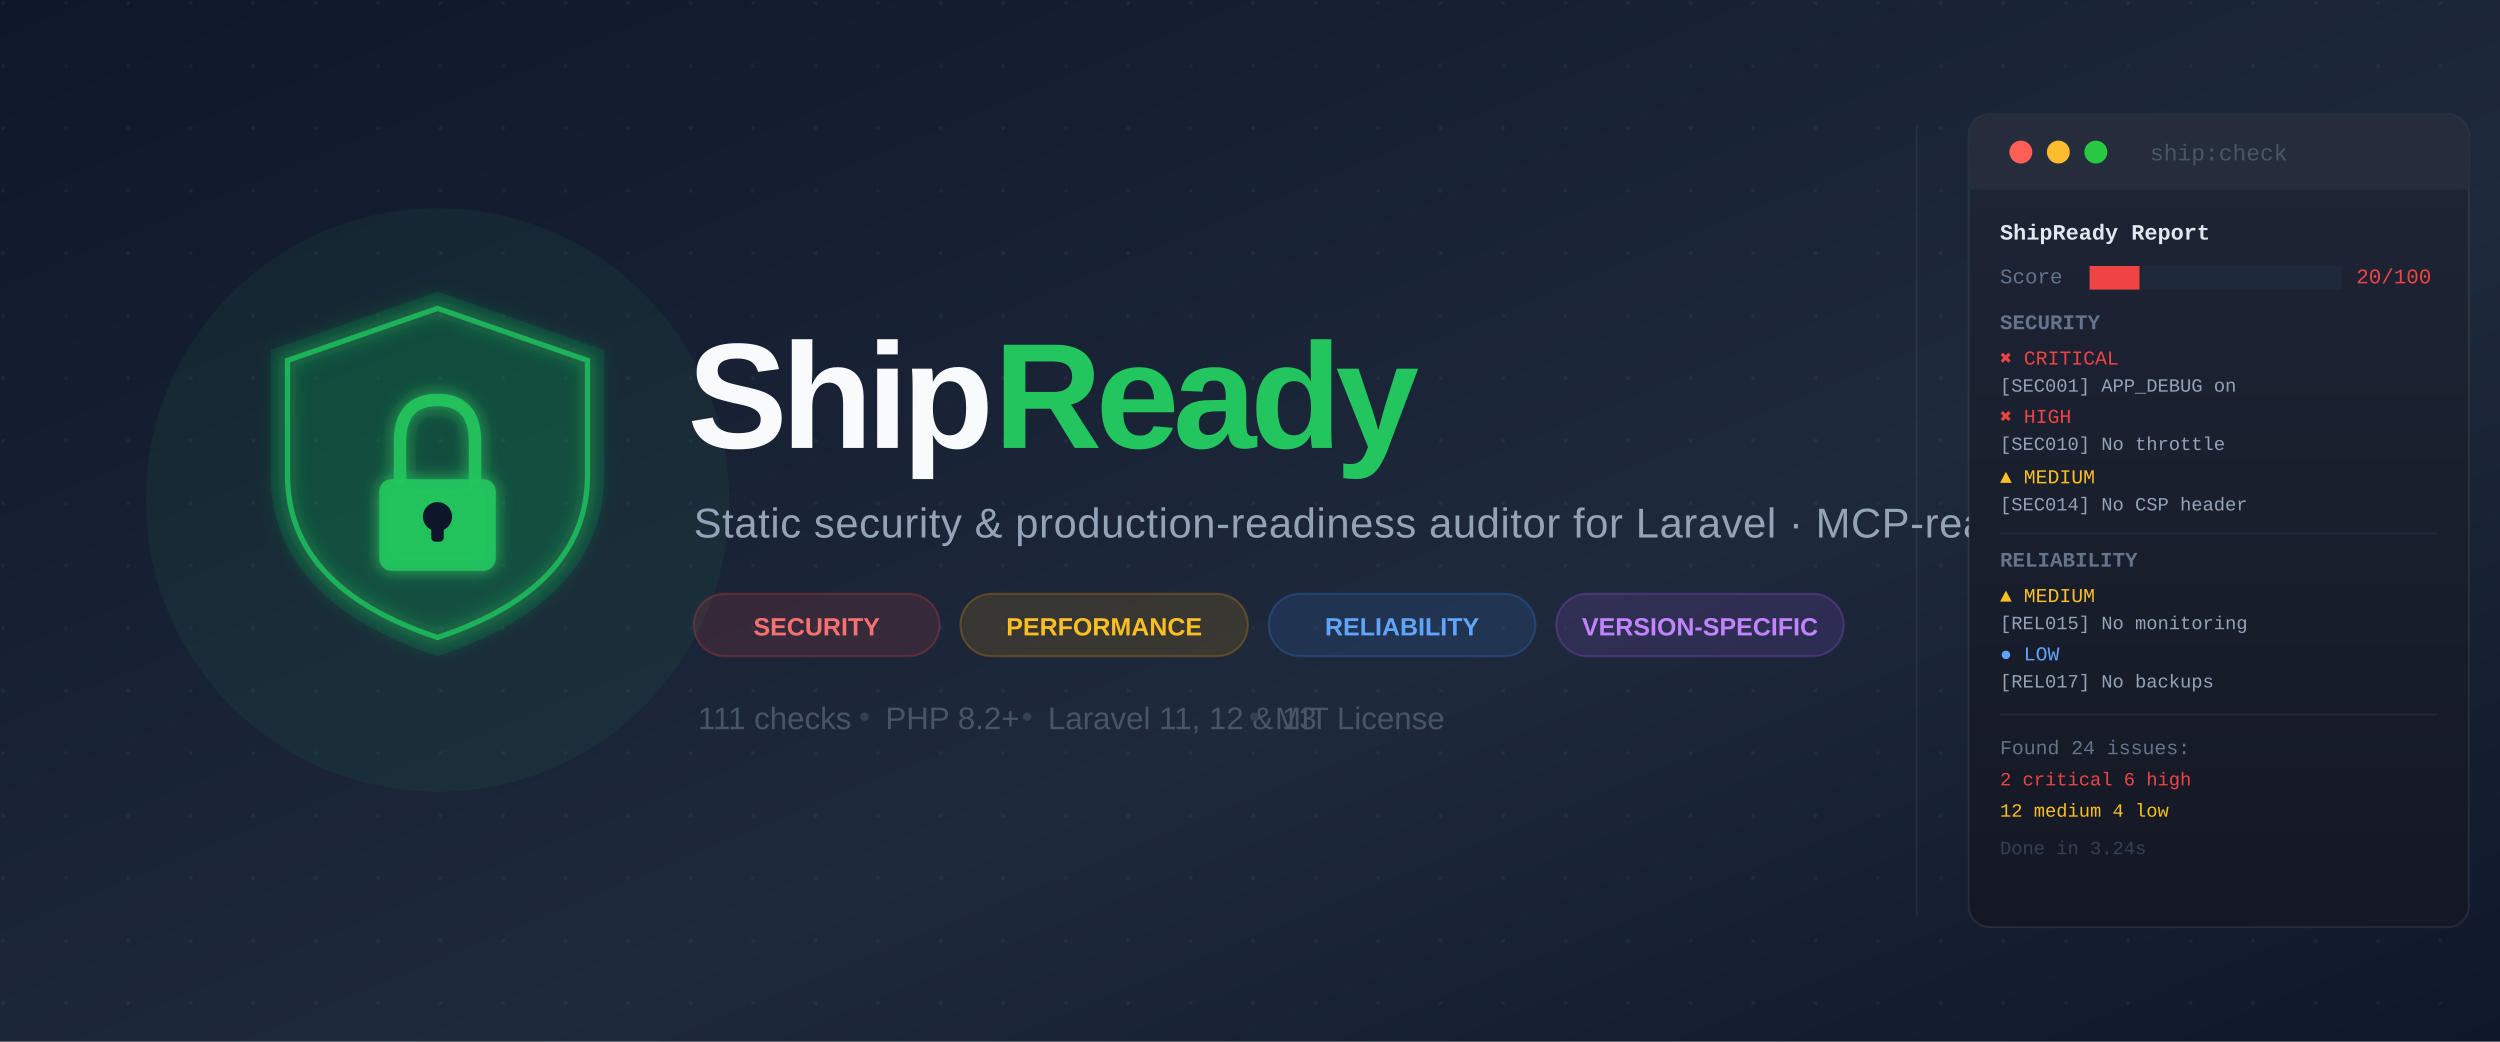
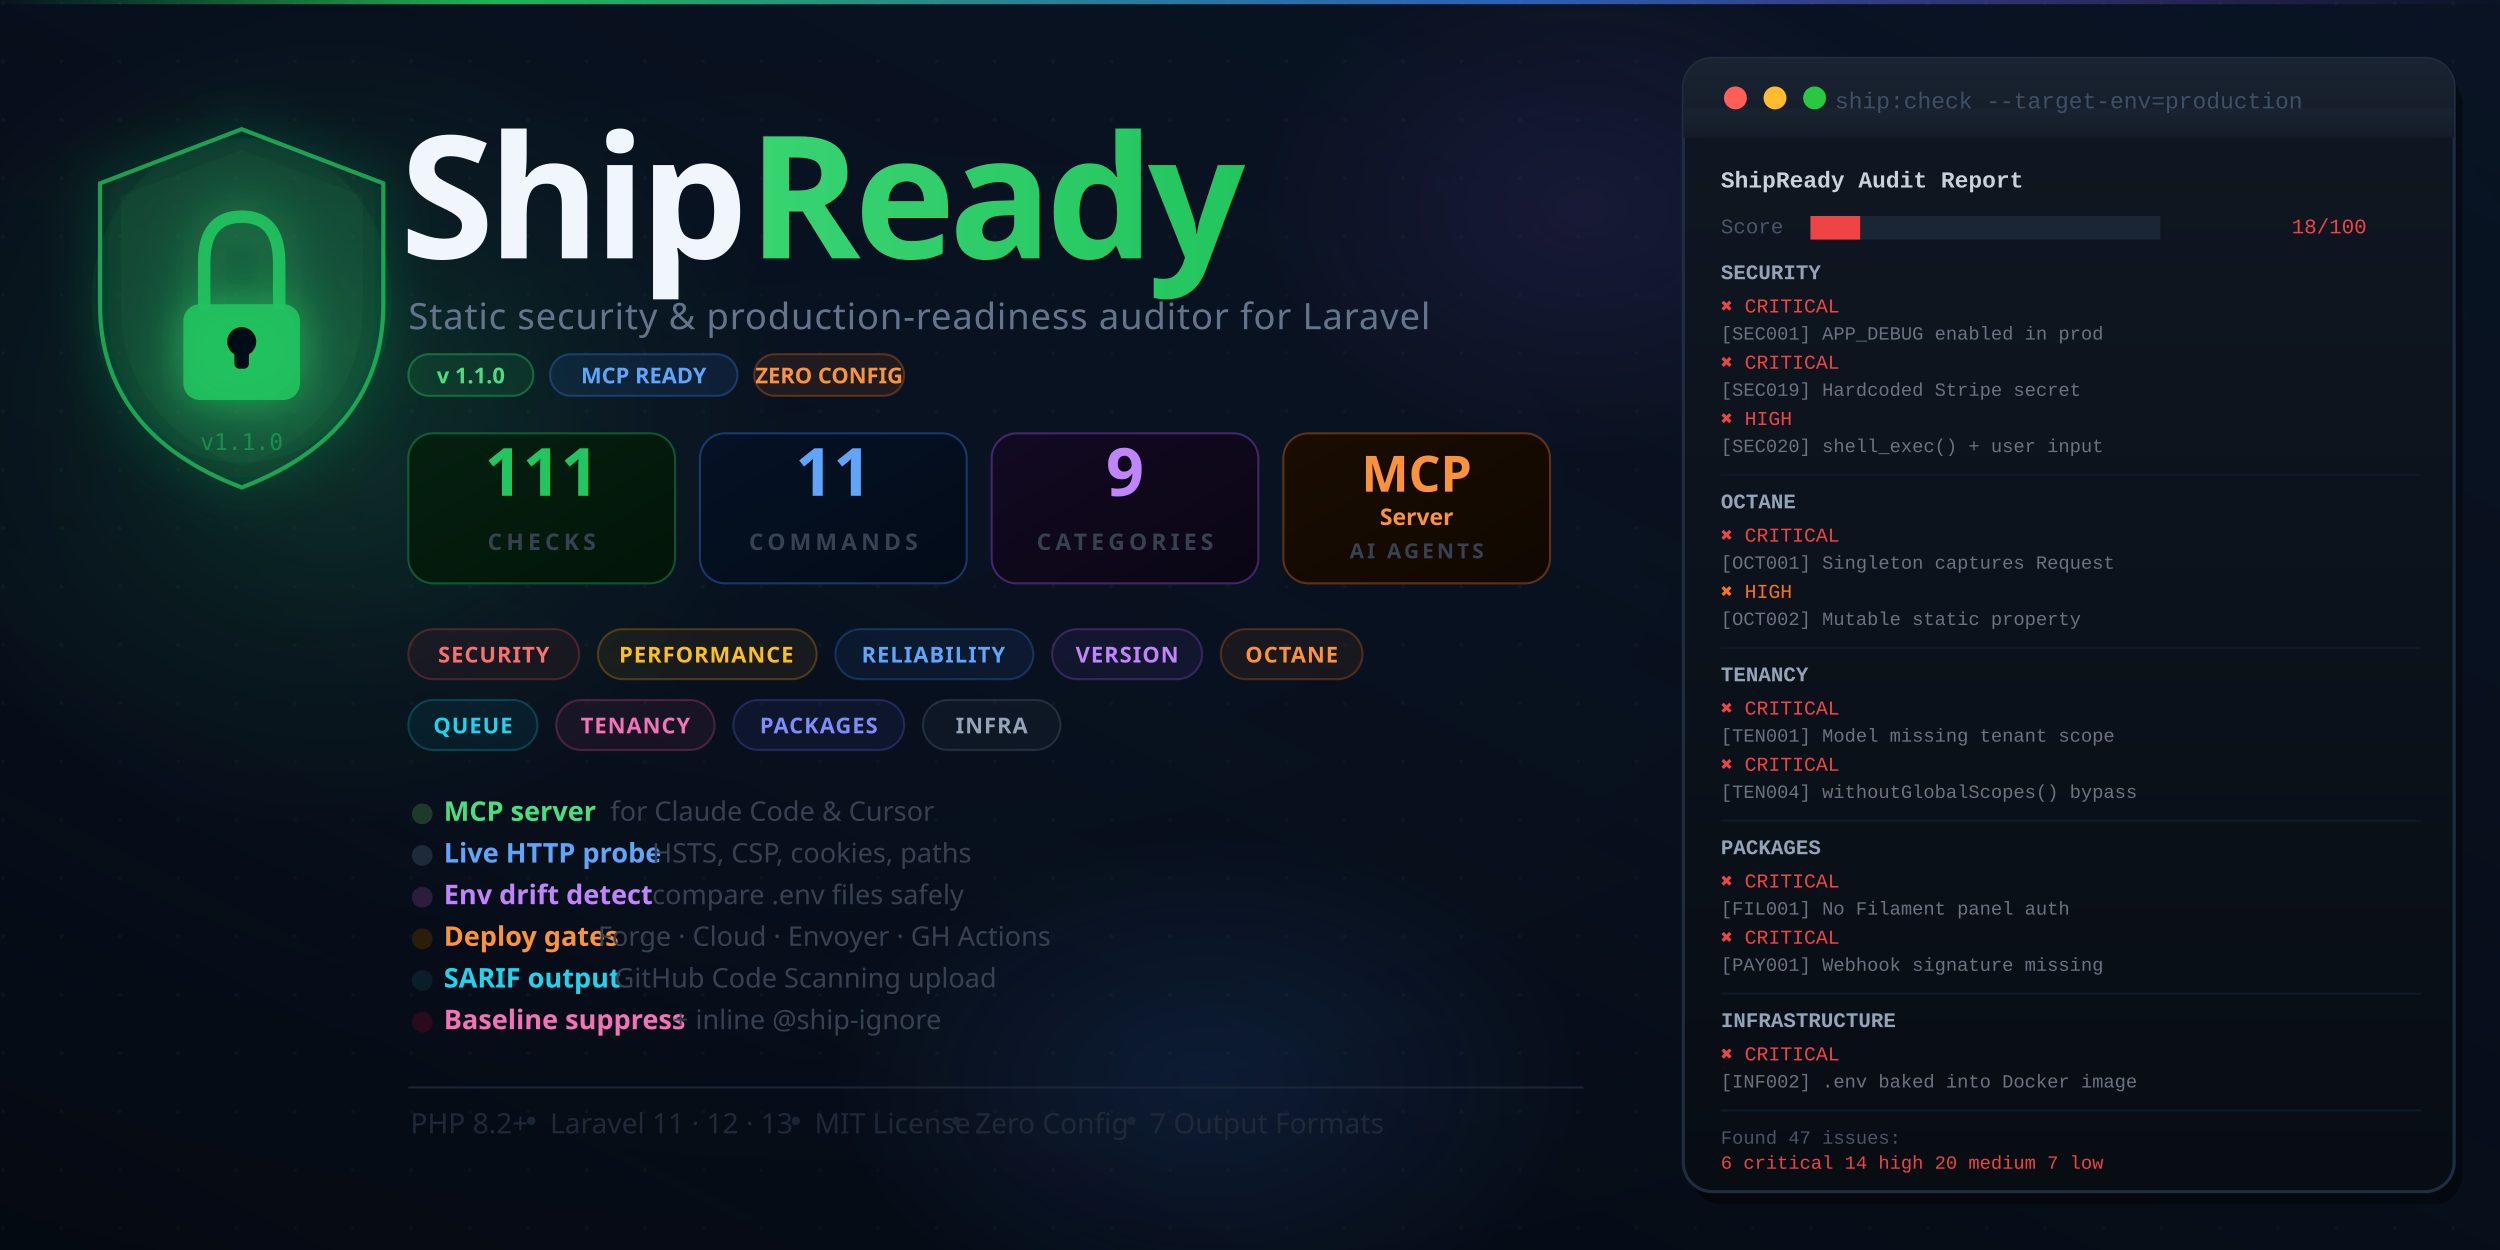
- <svg xmlns="http://www.w3.org/2000/svg" viewBox="0 0 1200 500" width="1200" height="500">
+ <svg xmlns="http://www.w3.org/2000/svg" viewBox="0 0 1200 600" width="1200" height="600">
  <defs>
-     <linearGradient id="bg" x1="0%" y1="0%" x2="100%" y2="100%">
-       <stop offset="0%" stop-color="#0f172a" />
-       <stop offset="60%" stop-color="#1e293b" />
-       <stop offset="100%" stop-color="#0f172a" />
-     </linearGradient>
-     <linearGradient id="shieldGlow" x1="0%" y1="0%" x2="0%" y2="100%">
-       <stop offset="0%" stop-color="#22c55e" />
-       <stop offset="100%" stop-color="#16a34a" />
+     <radialGradient id="bgMain" cx="35%" cy="40%" r="70%">
+       <stop offset="0%" stop-color="#0d1a2e" />
+       <stop offset="100%" stop-color="#060c14" />
+     </radialGradient>
+     <linearGradient id="bgOverlay" x1="100%" y1="0%" x2="0%" y2="100%">
+       <stop offset="0%" stop-color="#0a1628" stop-opacity="0.8" />
+       <stop offset="100%" stop-color="#040810" stop-opacity="0.6" />
+     </linearGradient>
+     <radialGradient id="greenOrb" cx="50%" cy="50%" r="50%">
+       <stop offset="0%" stop-color="#22c55e" stop-opacity="0.18" />
+       <stop offset="60%" stop-color="#22c55e" stop-opacity="0.05" />
+       <stop offset="100%" stop-color="#22c55e" stop-opacity="0" />
+     </radialGradient>
+     <radialGradient id="blueOrb" cx="50%" cy="50%" r="50%">
+       <stop offset="0%" stop-color="#3b82f6" stop-opacity="0.12" />
+       <stop offset="100%" stop-color="#3b82f6" stop-opacity="0" />
+     </radialGradient>
+     <radialGradient id="purpleOrb" cx="50%" cy="50%" r="50%">
+       <stop offset="0%" stop-color="#a855f7" stop-opacity="0.10" />
+       <stop offset="100%" stop-color="#a855f7" stop-opacity="0" />
+     </radialGradient>
+     <linearGradient id="cardGreen" x1="0%" y1="0%" x2="100%" y2="100%">
+       <stop offset="0%" stop-color="#052010" />
+       <stop offset="100%" stop-color="#021508" />
+     </linearGradient>
+     <linearGradient id="cardBlue" x1="0%" y1="0%" x2="100%" y2="100%">
+       <stop offset="0%" stop-color="#051225" />
+       <stop offset="100%" stop-color="#030b18" />
+     </linearGradient>
+     <linearGradient id="cardPurple" x1="0%" y1="0%" x2="100%" y2="100%">
+       <stop offset="0%" stop-color="#130a22" />
+       <stop offset="100%" stop-color="#0a0614" />
+     </linearGradient>
+     <linearGradient id="cardOrange" x1="0%" y1="0%" x2="100%" y2="100%">
+       <stop offset="0%" stop-color="#1a0d02" />
+       <stop offset="100%" stop-color="#100801" />
    </linearGradient>
    <linearGradient id="termBg" x1="0%" y1="0%" x2="0%" y2="100%">
-       <stop offset="0%" stop-color="#1e2535" />
-       <stop offset="100%" stop-color="#141824" />
-     </linearGradient>
-     <filter id="glow">
-       <feGaussianBlur stdDeviation="8" result="blur" />
+       <stop offset="0%" stop-color="#0f1722" />
+       <stop offset="100%" stop-color="#080d14" />
+     </linearGradient>
+     <linearGradient id="termHeader" x1="0%" y1="0%" x2="0%" y2="100%">
+       <stop offset="0%" stop-color="#1a2332" />
+       <stop offset="100%" stop-color="#141c28" />
+     </linearGradient>
+     <linearGradient id="greenGrad" x1="0%" y1="0%" x2="100%" y2="0%">
+       <stop offset="0%" stop-color="#4ade80" />
+       <stop offset="100%" stop-color="#22c55e" />
+     </linearGradient>
+     <linearGradient id="scoreBarFilled" x1="0%" y1="0%" x2="100%" y2="0%">
+       <stop offset="0%" stop-color="#ef4444" />
+       <stop offset="100%" stop-color="#f87171" />
+     </linearGradient>
+     <filter id="shieldGlow" x="-40%" y="-40%" width="180%" height="180%">
+       <feGaussianBlur stdDeviation="12" result="blur" />
      <feMerge>
        <feMergeNode in="blur" />
        <feMergeNode in="SourceGraphic" />
      </feMerge>
    </filter>
-     <filter id="softglow">
-       <feGaussianBlur stdDeviation="4" result="blur" />
+     <filter id="textGlow" x="-10%" y="-30%" width="120%" height="160%">
+       <feGaussianBlur stdDeviation="6" result="blur" />
      <feMerge>
        <feMergeNode in="blur" />
        <feMergeNode in="SourceGraphic" />
      </feMerge>
    </filter>
-     <pattern id="dots" x="0" y="0" width="30" height="30" patternUnits="userSpaceOnUse">
-       <circle cx="1.5" cy="1.5" r="1" fill="#ffffff" opacity="0.04" />
+     <filter id="cardGlow" x="-5%" y="-5%" width="110%" height="110%">
+       <feGaussianBlur stdDeviation="3" result="blur" />
+       <feMerge>
+         <feMergeNode in="blur" />
+         <feMergeNode in="SourceGraphic" />
+       </feMerge>
+     </filter>
+     <pattern id="grid" x="0" y="0" width="28" height="28" patternUnits="userSpaceOnUse">
+       <circle cx="1.5" cy="1.5" r="1" fill="#ffffff" opacity="0.025" />
    </pattern>
+     <clipPath id="termClip">
+       <rect x="808" y="28" width="370" height="546" rx="14" />
+     </clipPath>
  </defs>
-   <rect width="1200" height="500" fill="url(#bg)" />
-   <rect width="1200" height="500" fill="url(#dots)" />
-   <ellipse cx="210" cy="240" rx="140" ry="140" fill="#22c55e" opacity="0.06" />
-   <g transform="translate(130, 140)" filter="url(#softglow)">
-     <path d="M80 0 L160 28 L160 88 Q160 148 80 175 Q0 148 0 88 L0 28 Z" fill="#22c55e" opacity="0.12" />
-     <path d="M80 8 L152 33 L152 88 Q152 142 80 166 Q8 142 8 88 L8 33 Z" fill="none" stroke="#22c55e" stroke-width="2.5" opacity="0.8" />
-     <rect x="52" y="90" width="56" height="44" rx="6" fill="#22c55e" opacity="0.9" />
-     <path d="M62 90 L62 72 Q62 52 80 52 Q98 52 98 72 L98 90" fill="none" stroke="#22c55e" stroke-width="6" stroke-linecap="round" opacity="0.9" />
-     <circle cx="80" cy="108" r="7" fill="#0f172a" />
-     <rect x="77" y="108" width="6" height="12" rx="2" fill="#0f172a" />
-   </g>
-   <text x="330" y="215" fill="#f8fafc" font-size="72" font-weight="700" font-family="'Segoe UI', Arial, sans-serif" letter-spacing="-3">
-     Ship<tspan fill="#22c55e">Ready</tspan>
+   <rect width="1200" height="600" fill="url(#bgMain)" />
+   <rect width="1200" height="600" fill="url(#bgOverlay)" />
+   <rect width="1200" height="600" fill="url(#grid)" />
+   <ellipse cx="160" cy="200" rx="220" ry="200" fill="url(#greenOrb)" />
+   <ellipse cx="580" cy="520" rx="180" ry="120" fill="url(#blueOrb)" />
+   <ellipse cx="760" cy="100" rx="160" ry="120" fill="url(#purpleOrb)" />
+   <defs>
+     <linearGradient id="topLine" x1="0%" y1="0%" x2="100%" y2="0%">
+       <stop offset="0%" stop-color="#22c55e" stop-opacity="0" />
+       <stop offset="20%" stop-color="#22c55e" stop-opacity="0.9" />
+       <stop offset="60%" stop-color="#3b82f6" stop-opacity="0.7" />
+       <stop offset="100%" stop-color="#a855f7" stop-opacity="0" />
+     </linearGradient>
+   </defs>
+   <rect x="0" y="0" width="1200" height="2" fill="url(#topLine)" />
+   <g transform="translate(44, 56)" filter="url(#shieldGlow)">
+     <ellipse cx="72" cy="88" rx="72" ry="78" fill="#22c55e" opacity="0.06" />
+     <path d="M72 6 L140 32 L140 90 Q140 152 72 178 Q4 152 4 90 L4 32 Z" fill="#22c55e" opacity="0.06" />
+     <path d="M72 6 L140 32 L140 90 Q140 152 72 178 Q4 152 4 90 L4 32 Z" fill="none" stroke="#22c55e" stroke-width="2" stroke-opacity="0.75" />
+     <path d="M72 16 L130 38 L130 90 Q130 146 72 168 Q14 146 14 90 L14 38 Z" fill="#22c55e" opacity="0.04" />
+     <path d="M54 90 L54 70 Q54 48 72 48 Q90 48 90 70 L90 90" fill="none" stroke="#22c55e" stroke-width="6" stroke-linecap="round" opacity="0.9" />
+     <rect x="44" y="90" width="56" height="46" rx="8" fill="#22c55e" opacity="0.88" />
+     <circle cx="72" cy="108" r="7" fill="#060c14" />
+     <rect x="68.5" y="108" width="7" height="13" rx="2.5" fill="#060c14" />
+     <text x="72" y="160" fill="#22c55e" font-size="11" text-anchor="middle" font-family="monospace" opacity="0.5">v1.1.0</text>
+   </g>
+   <text x="192" y="124" fill="#f0f6fc" font-size="82" font-weight="800" font-family="'Segoe UI', system-ui, -apple-system, sans-serif" letter-spacing="-3">
+     Ship<tspan fill="url(#greenGrad)" filter="url(#textGlow)">Ready</tspan>
  </text>
-   <text x="333" y="258" fill="#94a3b8" font-size="20" font-family="'Segoe UI', Arial, sans-serif" letter-spacing="0.3">
-     Static security &amp; production-readiness auditor for Laravel · MCP-ready
+   <text x="196" y="158" fill="#64748b" font-size="17.5" font-family="'Segoe UI', system-ui, sans-serif" letter-spacing="0.4">
+     Static security &amp; production-readiness auditor for Laravel
  </text>
-   <rect x="333" y="285" width="118" height="30" rx="15" fill="#ef444422" stroke="#ef444440" stroke-width="1" />
-   <text x="392" y="305" fill="#f87171" font-size="12" text-anchor="middle" font-family="'Segoe UI', Arial, sans-serif" font-weight="600">SECURITY</text>
-   <rect x="461" y="285" width="138" height="30" rx="15" fill="#f59e0b22" stroke="#f59e0b40" stroke-width="1" />
-   <text x="530" y="305" fill="#fbbf24" font-size="12" text-anchor="middle" font-family="'Segoe UI', Arial, sans-serif" font-weight="600">PERFORMANCE</text>
-   <rect x="609" y="285" width="128" height="30" rx="15" fill="#3b82f622" stroke="#3b82f640" stroke-width="1" />
-   <text x="673" y="305" fill="#60a5fa" font-size="12" text-anchor="middle" font-family="'Segoe UI', Arial, sans-serif" font-weight="600">RELIABILITY</text>
-   <rect x="747" y="285" width="138" height="30" rx="15" fill="#a855f722" stroke="#a855f740" stroke-width="1" />
-   <text x="816" y="305" fill="#c084fc" font-size="12" text-anchor="middle" font-family="'Segoe UI', Arial, sans-serif" font-weight="600">VERSION-SPECIFIC</text>
-   <text x="335" y="350" fill="#475569" font-size="15" font-family="'Segoe UI', Arial, sans-serif">
-     111 checks
-   </text>
-   <circle cx="415" cy="344" r="2" fill="#334155" />
-   <text x="425" y="350" fill="#475569" font-size="15" font-family="'Segoe UI', Arial, sans-serif">
-     PHP 8.2+
-   </text>
-   <circle cx="493" cy="344" r="2" fill="#334155" />
-   <text x="503" y="350" fill="#475569" font-size="15" font-family="'Segoe UI', Arial, sans-serif">
-     Laravel 11, 12 &amp; 13
-   </text>
-   <circle cx="602" cy="344" r="2" fill="#334155" />
-   <text x="612" y="350" fill="#475569" font-size="15" font-family="'Segoe UI', Arial, sans-serif">
-     MIT License
-   </text>
-   <line x1="920" y1="60" x2="920" y2="440" stroke="#ffffff0d" stroke-width="1" />
-   <rect x="945" y="55" width="240" height="390" rx="10" fill="url(#termBg)" stroke="#ffffff12" stroke-width="1" />
-   <rect x="945" y="55" width="240" height="36" rx="10" fill="#252d3d" />
-   <rect x="945" y="71" width="240" height="20" fill="#252d3d" />
-   <circle cx="970" cy="73" r="5.5" fill="#ff5f57" />
-   <circle cx="988" cy="73" r="5.5" fill="#febc2e" />
-   <circle cx="1006" cy="73" r="5.5" fill="#28c840" />
-   <text x="1065" y="77" fill="#4b5563" font-size="11" text-anchor="middle" font-family="'Courier New', Courier, monospace">ship:check</text>
-   <text x="960" y="115" fill="#e2e8f0" font-size="10.5" font-weight="bold" font-family="'Courier New', Courier, monospace">  ShipReady Report</text>
-   <text x="960" y="136" fill="#64748b" font-size="10" font-family="'Courier New', Courier, monospace">  Score</text>
-   <text x="1003" y="136" fill="#ef4444" font-size="10" font-family="'Courier New', Courier, monospace">████</text>
-   <text x="1028" y="136" fill="#1e293b" font-size="10" font-family="'Courier New', Courier, monospace">████████████████</text>
-   <text x="1131" y="136" fill="#ef4444" font-size="10" font-family="'Courier New', Courier, monospace">20/100</text>
-   <text x="960" y="158" fill="#64748b" font-size="10" font-weight="bold" font-family="'Courier New', Courier, monospace">  SECURITY</text>
-   <text x="960" y="175" fill="#ef4444" font-size="9.5" font-family="'Courier New', Courier, monospace">  ✖ CRITICAL</text>
-   <text x="960" y="188" fill="#94a3b8" font-size="9" font-family="'Courier New', Courier, monospace">    [SEC001] APP_DEBUG on</text>
-   <text x="960" y="203" fill="#ef4444" font-size="9.5" font-family="'Courier New', Courier, monospace">  ✖ HIGH</text>
-   <text x="960" y="216" fill="#94a3b8" font-size="9" font-family="'Courier New', Courier, monospace">    [SEC010] No throttle</text>
-   <text x="960" y="232" fill="#fbbf24" font-size="9.5" font-family="'Courier New', Courier, monospace">  ▲ MEDIUM</text>
-   <text x="960" y="245" fill="#94a3b8" font-size="9" font-family="'Courier New', Courier, monospace">    [SEC014] No CSP header</text>
-   <line x1="960" y1="256" x2="1170" y2="256" stroke="#1e293b" stroke-width="1" />
-   <text x="960" y="272" fill="#64748b" font-size="10" font-weight="bold" font-family="'Courier New', Courier, monospace">  RELIABILITY</text>
-   <text x="960" y="289" fill="#fbbf24" font-size="9.5" font-family="'Courier New', Courier, monospace">  ▲ MEDIUM</text>
-   <text x="960" y="302" fill="#94a3b8" font-size="9" font-family="'Courier New', Courier, monospace">    [REL015] No monitoring</text>
-   <text x="960" y="317" fill="#60a5fa" font-size="9.5" font-family="'Courier New', Courier, monospace">  ● LOW</text>
-   <text x="960" y="330" fill="#94a3b8" font-size="9" font-family="'Courier New', Courier, monospace">    [REL017] No backups</text>
-   <line x1="960" y1="343" x2="1170" y2="343" stroke="#1e293b" stroke-width="1" />
-   <text x="960" y="362" fill="#64748b" font-size="9.5" font-family="'Courier New', Courier, monospace">  Found 24 issues:</text>
-   <text x="960" y="377" fill="#ef4444" font-size="9" font-family="'Courier New', Courier, monospace">  2 critical  6 high</text>
-   <text x="960" y="392" fill="#fbbf24" font-size="9" font-family="'Courier New', Courier, monospace">  12 medium  4 low</text>
-   <text x="960" y="410" fill="#334155" font-size="9" font-family="'Courier New', Courier, monospace">  Done in 3.24s</text>
+   <rect x="196" y="170" width="60" height="20" rx="10" fill="#22c55e" fill-opacity="0.12" stroke="#22c55e" stroke-width="1" stroke-opacity="0.4" />
+   <text x="226" y="184" fill="#4ade80" font-size="10.5" text-anchor="middle" font-weight="600" font-family="'Segoe UI', system-ui, sans-serif">v 1.1.0</text>
+   <rect x="264" y="170" width="90" height="20" rx="10" fill="#3b82f6" fill-opacity="0.10" stroke="#3b82f6" stroke-width="1" stroke-opacity="0.3" />
+   <text x="309" y="184" fill="#60a5fa" font-size="10.5" text-anchor="middle" font-weight="600" font-family="'Segoe UI', system-ui, sans-serif">MCP READY</text>
+   <rect x="362" y="170" width="72" height="20" rx="10" fill="#f97316" fill-opacity="0.10" stroke="#f97316" stroke-width="1" stroke-opacity="0.3" />
+   <text x="398" y="184" fill="#fb923c" font-size="10.5" text-anchor="middle" font-weight="600" font-family="'Segoe UI', system-ui, sans-serif">ZERO CONFIG</text>
+   <g>
+     <rect x="196" y="208" width="128" height="72" rx="12" fill="url(#cardGreen)" stroke="#22c55e" stroke-width="1" stroke-opacity="0.35" />
+     <text x="260" y="238" fill="#22c55e" font-size="32" font-weight="800" text-anchor="middle" font-family="'Segoe UI', system-ui, sans-serif">111</text>
+     <text x="260" y="264" fill="#374151" font-size="11" text-anchor="middle" font-weight="700" letter-spacing="2" font-family="'Segoe UI', system-ui, sans-serif">CHECKS</text>
+   </g>
+   <g>
+     <rect x="336" y="208" width="128" height="72" rx="12" fill="url(#cardBlue)" stroke="#3b82f6" stroke-width="1" stroke-opacity="0.35" />
+     <text x="400" y="238" fill="#60a5fa" font-size="32" font-weight="800" text-anchor="middle" font-family="'Segoe UI', system-ui, sans-serif">11</text>
+     <text x="400" y="264" fill="#374151" font-size="11" text-anchor="middle" font-weight="700" letter-spacing="2" font-family="'Segoe UI', system-ui, sans-serif">COMMANDS</text>
+   </g>
+   <g>
+     <rect x="476" y="208" width="128" height="72" rx="12" fill="url(#cardPurple)" stroke="#a855f7" stroke-width="1" stroke-opacity="0.35" />
+     <text x="540" y="238" fill="#c084fc" font-size="32" font-weight="800" text-anchor="middle" font-family="'Segoe UI', system-ui, sans-serif">9</text>
+     <text x="540" y="264" fill="#374151" font-size="11" text-anchor="middle" font-weight="700" letter-spacing="2" font-family="'Segoe UI', system-ui, sans-serif">CATEGORIES</text>
+   </g>
+   <g>
+     <rect x="616" y="208" width="128" height="72" rx="12" fill="url(#cardOrange)" stroke="#f97316" stroke-width="1" stroke-opacity="0.35" />
+     <text x="680" y="236" fill="#fb923c" font-size="24" font-weight="800" text-anchor="middle" font-family="'Segoe UI', system-ui, sans-serif">MCP</text>
+     <text x="680" y="252" fill="#fb923c" font-size="11" font-weight="600" text-anchor="middle" font-family="'Segoe UI', system-ui, sans-serif">Server</text>
+     <text x="680" y="268" fill="#374151" font-size="10" text-anchor="middle" font-weight="700" letter-spacing="1.5" font-family="'Segoe UI', system-ui, sans-serif">AI AGENTS</text>
+   </g>
+   <rect x="196" y="302" width="82" height="24" rx="12" fill="#ef444412" stroke="#ef444445" stroke-width="1" />
+   <text x="237" y="318" fill="#f87171" font-size="10.5" text-anchor="middle" font-weight="700" letter-spacing="0.5" font-family="'Segoe UI', system-ui, sans-serif">SECURITY</text>
+   <rect x="287" y="302" width="105" height="24" rx="12" fill="#f59e0b12" stroke="#f59e0b45" stroke-width="1" />
+   <text x="339" y="318" fill="#fbbf24" font-size="10.5" text-anchor="middle" font-weight="700" letter-spacing="0.5" font-family="'Segoe UI', system-ui, sans-serif">PERFORMANCE</text>
+   <rect x="401" y="302" width="95" height="24" rx="12" fill="#3b82f612" stroke="#3b82f645" stroke-width="1" />
+   <text x="448" y="318" fill="#60a5fa" font-size="10.5" text-anchor="middle" font-weight="700" letter-spacing="0.5" font-family="'Segoe UI', system-ui, sans-serif">RELIABILITY</text>
+   <rect x="505" y="302" width="72" height="24" rx="12" fill="#a855f712" stroke="#a855f745" stroke-width="1" />
+   <text x="541" y="318" fill="#c084fc" font-size="10.5" text-anchor="middle" font-weight="700" letter-spacing="0.5" font-family="'Segoe UI', system-ui, sans-serif">VERSION</text>
+   <rect x="586" y="302" width="68" height="24" rx="12" fill="#f9731612" stroke="#f9731645" stroke-width="1" />
+   <text x="620" y="318" fill="#fb923c" font-size="10.5" text-anchor="middle" font-weight="700" letter-spacing="0.5" font-family="'Segoe UI', system-ui, sans-serif">OCTANE</text>
+   <rect x="196" y="336" width="62" height="24" rx="12" fill="#06b6d412" stroke="#06b6d445" stroke-width="1" />
+   <text x="227" y="352" fill="#22d3ee" font-size="10.5" text-anchor="middle" font-weight="700" letter-spacing="0.5" font-family="'Segoe UI', system-ui, sans-serif">QUEUE</text>
+   <rect x="267" y="336" width="76" height="24" rx="12" fill="#ec489912" stroke="#ec489945" stroke-width="1" />
+   <text x="305" y="352" fill="#f472b6" font-size="10.5" text-anchor="middle" font-weight="700" letter-spacing="0.5" font-family="'Segoe UI', system-ui, sans-serif">TENANCY</text>
+   <rect x="352" y="336" width="82" height="24" rx="12" fill="#6366f112" stroke="#6366f145" stroke-width="1" />
+   <text x="393" y="352" fill="#818cf8" font-size="10.5" text-anchor="middle" font-weight="700" letter-spacing="0.5" font-family="'Segoe UI', system-ui, sans-serif">PACKAGES</text>
+   <rect x="443" y="336" width="66" height="24" rx="12" fill="#64748b12" stroke="#64748b45" stroke-width="1" />
+   <text x="476" y="352" fill="#94a3b8" font-size="10.5" text-anchor="middle" font-weight="700" letter-spacing="0.5" font-family="'Segoe UI', system-ui, sans-serif">INFRA</text>
+   <text x="197" y="394" fill="#1e3a2a" font-size="13" font-family="'Segoe UI', system-ui, sans-serif">●</text>
+   <text x="213" y="394" fill="#4ade80" font-size="13" font-weight="600" font-family="'Segoe UI', system-ui, sans-serif">MCP server</text>
+   <text x="293" y="394" fill="#374151" font-size="13" font-family="'Segoe UI', system-ui, sans-serif">for Claude Code &amp; Cursor</text>
+   <text x="197" y="414" fill="#1e2a3a" font-size="13" font-family="'Segoe UI', system-ui, sans-serif">●</text>
+   <text x="213" y="414" fill="#60a5fa" font-size="13" font-weight="600" font-family="'Segoe UI', system-ui, sans-serif">Live HTTP probe</text>
+   <text x="313" y="414" fill="#374151" font-size="13" font-family="'Segoe UI', system-ui, sans-serif">HSTS, CSP, cookies, paths</text>
+   <text x="197" y="434" fill="#2a1e3a" font-size="13" font-family="'Segoe UI', system-ui, sans-serif">●</text>
+   <text x="213" y="434" fill="#c084fc" font-size="13" font-weight="600" font-family="'Segoe UI', system-ui, sans-serif">Env drift detect</text>
+   <text x="313" y="434" fill="#374151" font-size="13" font-family="'Segoe UI', system-ui, sans-serif">compare .env files safely</text>
+   <text x="197" y="454" fill="#2a1e0a" font-size="13" font-family="'Segoe UI', system-ui, sans-serif">●</text>
+   <text x="213" y="454" fill="#fb923c" font-size="13" font-weight="600" font-family="'Segoe UI', system-ui, sans-serif">Deploy gates</text>
+   <text x="287" y="454" fill="#374151" font-size="13" font-family="'Segoe UI', system-ui, sans-serif">Forge · Cloud · Envoyer · GH Actions</text>
+   <text x="197" y="474" fill="#0a1e2a" font-size="13" font-family="'Segoe UI', system-ui, sans-serif">●</text>
+   <text x="213" y="474" fill="#22d3ee" font-size="13" font-weight="600" font-family="'Segoe UI', system-ui, sans-serif">SARIF output</text>
+   <text x="295" y="474" fill="#374151" font-size="13" font-family="'Segoe UI', system-ui, sans-serif">GitHub Code Scanning upload</text>
+   <text x="197" y="494" fill="#2a0a1e" font-size="13" font-family="'Segoe UI', system-ui, sans-serif">●</text>
+   <text x="213" y="494" fill="#f472b6" font-size="13" font-weight="600" font-family="'Segoe UI', system-ui, sans-serif">Baseline suppress</text>
+   <text x="323" y="494" fill="#374151" font-size="13" font-family="'Segoe UI', system-ui, sans-serif">+ inline @ship-ignore</text>
+   <line x1="196" y1="522" x2="760" y2="522" stroke="#1a2535" stroke-width="1" />
+   <text x="197" y="544" fill="#1f2937" font-size="13.5" font-family="'Segoe UI', system-ui, sans-serif">PHP 8.2+</text>
+   <circle cx="255" cy="538" r="2" fill="#1a2535" />
+   <text x="264" y="544" fill="#1f2937" font-size="13.5" font-family="'Segoe UI', system-ui, sans-serif">Laravel 11 · 12 · 13</text>
+   <circle cx="382" cy="538" r="2" fill="#1a2535" />
+   <text x="391" y="544" fill="#1f2937" font-size="13.5" font-family="'Segoe UI', system-ui, sans-serif">MIT License</text>
+   <circle cx="459" cy="538" r="2" fill="#1a2535" />
+   <text x="468" y="544" fill="#1f2937" font-size="13.5" font-family="'Segoe UI', system-ui, sans-serif">Zero Config</text>
+   <circle cx="543" cy="538" r="2" fill="#1a2535" />
+   <text x="552" y="544" fill="#1f2937" font-size="13.5" font-family="'Segoe UI', system-ui, sans-serif">7 Output Formats</text>
+   <defs>
+     <linearGradient id="divLine" x1="0%" y1="0%" x2="0%" y2="100%">
+       <stop offset="0%" stop-color="#22c55e" stop-opacity="0" />
+       <stop offset="20%" stop-color="#22c55e" stop-opacity="0.3" />
+       <stop offset="80%" stop-color="#3b82f6" stop-opacity="0.3" />
+       <stop offset="100%" stop-color="#3b82f6" stop-opacity="0" />
+     </linearGradient>
+   </defs>
+   <line x1="790" y1="20" x2="790" y2="580" stroke="url(#divLine)" stroke-width="1" />
+   <rect x="812" y="36" width="370" height="542" rx="14" fill="#000000" opacity="0.4" />
+   <rect x="808" y="28" width="370" height="544" rx="14" fill="url(#termBg)" stroke="#1e2d3f" stroke-width="1.5" />
+   <rect x="808" y="28" width="370" height="38" rx="14" fill="url(#termHeader)" />
+   <rect x="808" y="52" width="370" height="14" fill="url(#termHeader)" />
+   <circle cx="833" cy="47" r="5.5" fill="#ff5f57" />
+   <circle cx="852" cy="47" r="5.5" fill="#febc2e" />
+   <circle cx="871" cy="47" r="5.5" fill="#28c840" />
+   <text x="993" y="52" fill="#3d5068" font-size="11" text-anchor="middle" font-family="'Courier New', Courier, monospace">ship:check --target-env=production</text>
+   <text x="826" y="90" fill="#c9d1d9" font-size="11" font-weight="700" font-family="'Courier New', Courier, monospace">  ShipReady Audit Report</text>
+   <text x="826" y="112" fill="#4a5568" font-size="10" font-family="'Courier New', Courier, monospace">  Score</text>
+   <text x="869" y="112" fill="#ef4444" font-size="10" font-family="'Courier New', Courier, monospace">████</text>
+   <text x="893" y="112" fill="#1a2535" font-size="10" font-family="'Courier New', Courier, monospace">████████████████████████</text>
+   <text x="1100" y="112" fill="#ef4444" font-size="10" font-family="'Courier New', Courier, monospace">18/100</text>
+   <text x="826" y="134" fill="#94a3b8" font-size="10" font-weight="700" font-family="'Courier New', Courier, monospace">  SECURITY</text>
+   <text x="826" y="150" fill="#ef4444" font-size="9.5" font-family="'Courier New', Courier, monospace">  ✖ CRITICAL</text>
+   <text x="826" y="163" fill="#6b7280" font-size="9" font-family="'Courier New', Courier, monospace">    [SEC001] APP_DEBUG enabled in prod</text>
+   <text x="826" y="177" fill="#ef4444" font-size="9.5" font-family="'Courier New', Courier, monospace">  ✖ CRITICAL</text>
+   <text x="826" y="190" fill="#6b7280" font-size="9" font-family="'Courier New', Courier, monospace">    [SEC019] Hardcoded Stripe secret</text>
+   <text x="826" y="204" fill="#ef4444" font-size="9.5" font-family="'Courier New', Courier, monospace">  ✖ HIGH</text>
+   <text x="826" y="217" fill="#6b7280" font-size="9" font-family="'Courier New', Courier, monospace">    [SEC020] shell_exec() + user input</text>
+   <line x1="826" y1="228" x2="1162" y2="228" stroke="#0f1a28" stroke-width="1" />
+   <text x="826" y="244" fill="#94a3b8" font-size="10" font-weight="700" font-family="'Courier New', Courier, monospace">  OCTANE</text>
+   <text x="826" y="260" fill="#ef4444" font-size="9.5" font-family="'Courier New', Courier, monospace">  ✖ CRITICAL</text>
+   <text x="826" y="273" fill="#6b7280" font-size="9" font-family="'Courier New', Courier, monospace">    [OCT001] Singleton captures Request</text>
+   <text x="826" y="287" fill="#f97316" font-size="9.5" font-family="'Courier New', Courier, monospace">  ✖ HIGH</text>
+   <text x="826" y="300" fill="#6b7280" font-size="9" font-family="'Courier New', Courier, monospace">    [OCT002] Mutable static property</text>
+   <line x1="826" y1="311" x2="1162" y2="311" stroke="#0f1a28" stroke-width="1" />
+   <text x="826" y="327" fill="#94a3b8" font-size="10" font-weight="700" font-family="'Courier New', Courier, monospace">  TENANCY</text>
+   <text x="826" y="343" fill="#ef4444" font-size="9.5" font-family="'Courier New', Courier, monospace">  ✖ CRITICAL</text>
+   <text x="826" y="356" fill="#6b7280" font-size="9" font-family="'Courier New', Courier, monospace">    [TEN001] Model missing tenant scope</text>
+   <text x="826" y="370" fill="#ef4444" font-size="9.5" font-family="'Courier New', Courier, monospace">  ✖ CRITICAL</text>
+   <text x="826" y="383" fill="#6b7280" font-size="9" font-family="'Courier New', Courier, monospace">    [TEN004] withoutGlobalScopes() bypass</text>
+   <line x1="826" y1="394" x2="1162" y2="394" stroke="#0f1a28" stroke-width="1" />
+   <text x="826" y="410" fill="#94a3b8" font-size="10" font-weight="700" font-family="'Courier New', Courier, monospace">  PACKAGES</text>
+   <text x="826" y="426" fill="#ef4444" font-size="9.5" font-family="'Courier New', Courier, monospace">  ✖ CRITICAL</text>
+   <text x="826" y="439" fill="#6b7280" font-size="9" font-family="'Courier New', Courier, monospace">    [FIL001] No Filament panel auth</text>
+   <text x="826" y="453" fill="#ef4444" font-size="9.5" font-family="'Courier New', Courier, monospace">  ✖ CRITICAL</text>
+   <text x="826" y="466" fill="#6b7280" font-size="9" font-family="'Courier New', Courier, monospace">    [PAY001] Webhook signature missing</text>
+   <line x1="826" y1="477" x2="1162" y2="477" stroke="#0f1a28" stroke-width="1" />
+   <text x="826" y="493" fill="#94a3b8" font-size="10" font-weight="700" font-family="'Courier New', Courier, monospace">  INFRASTRUCTURE</text>
+   <text x="826" y="509" fill="#ef4444" font-size="9.5" font-family="'Courier New', Courier, monospace">  ✖ CRITICAL</text>
+   <text x="826" y="522" fill="#6b7280" font-size="9" font-family="'Courier New', Courier, monospace">    [INF002] .env baked into Docker image</text>
+   <line x1="826" y1="533" x2="1162" y2="533" stroke="#0f1a28" stroke-width="1" />
+   <text x="826" y="549" fill="#4a5568" font-size="9" font-family="'Courier New', Courier, monospace">  Found 47 issues:</text>
+   <text x="826" y="561" fill="#ef4444" font-size="9" font-family="'Courier New', Courier, monospace">  6 critical  14 high  20 medium  7 low</text>
</svg>
